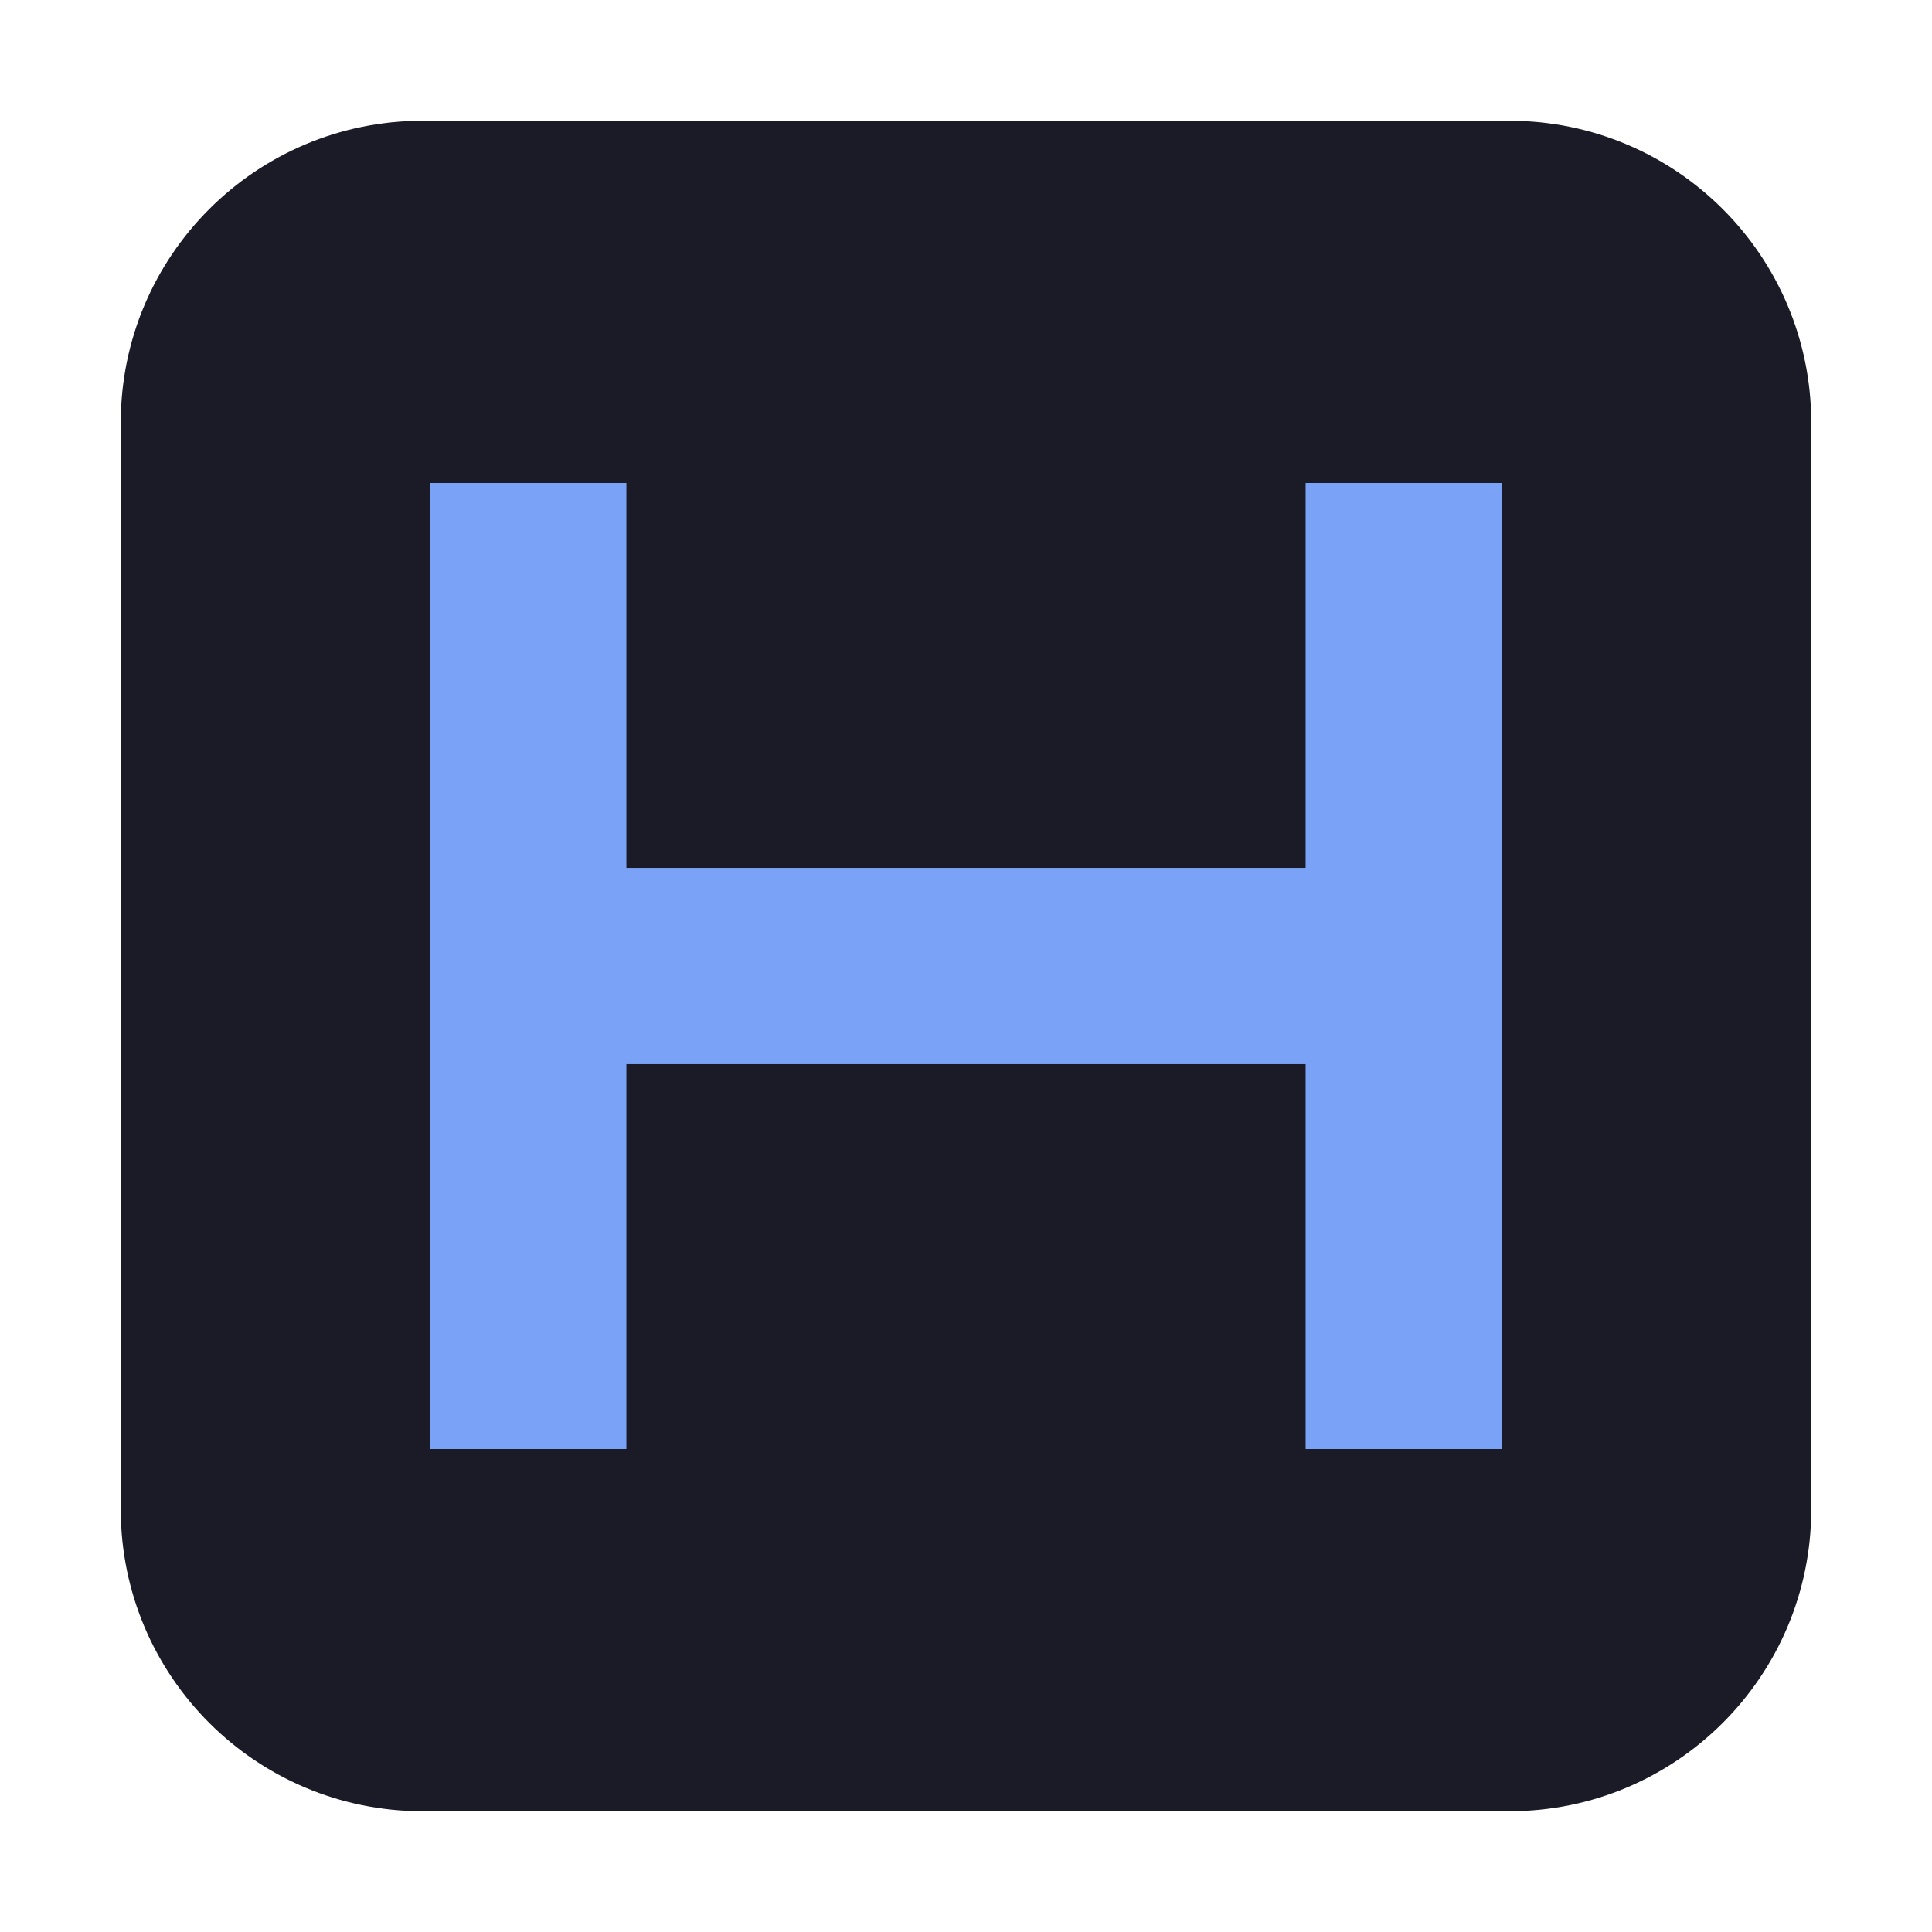
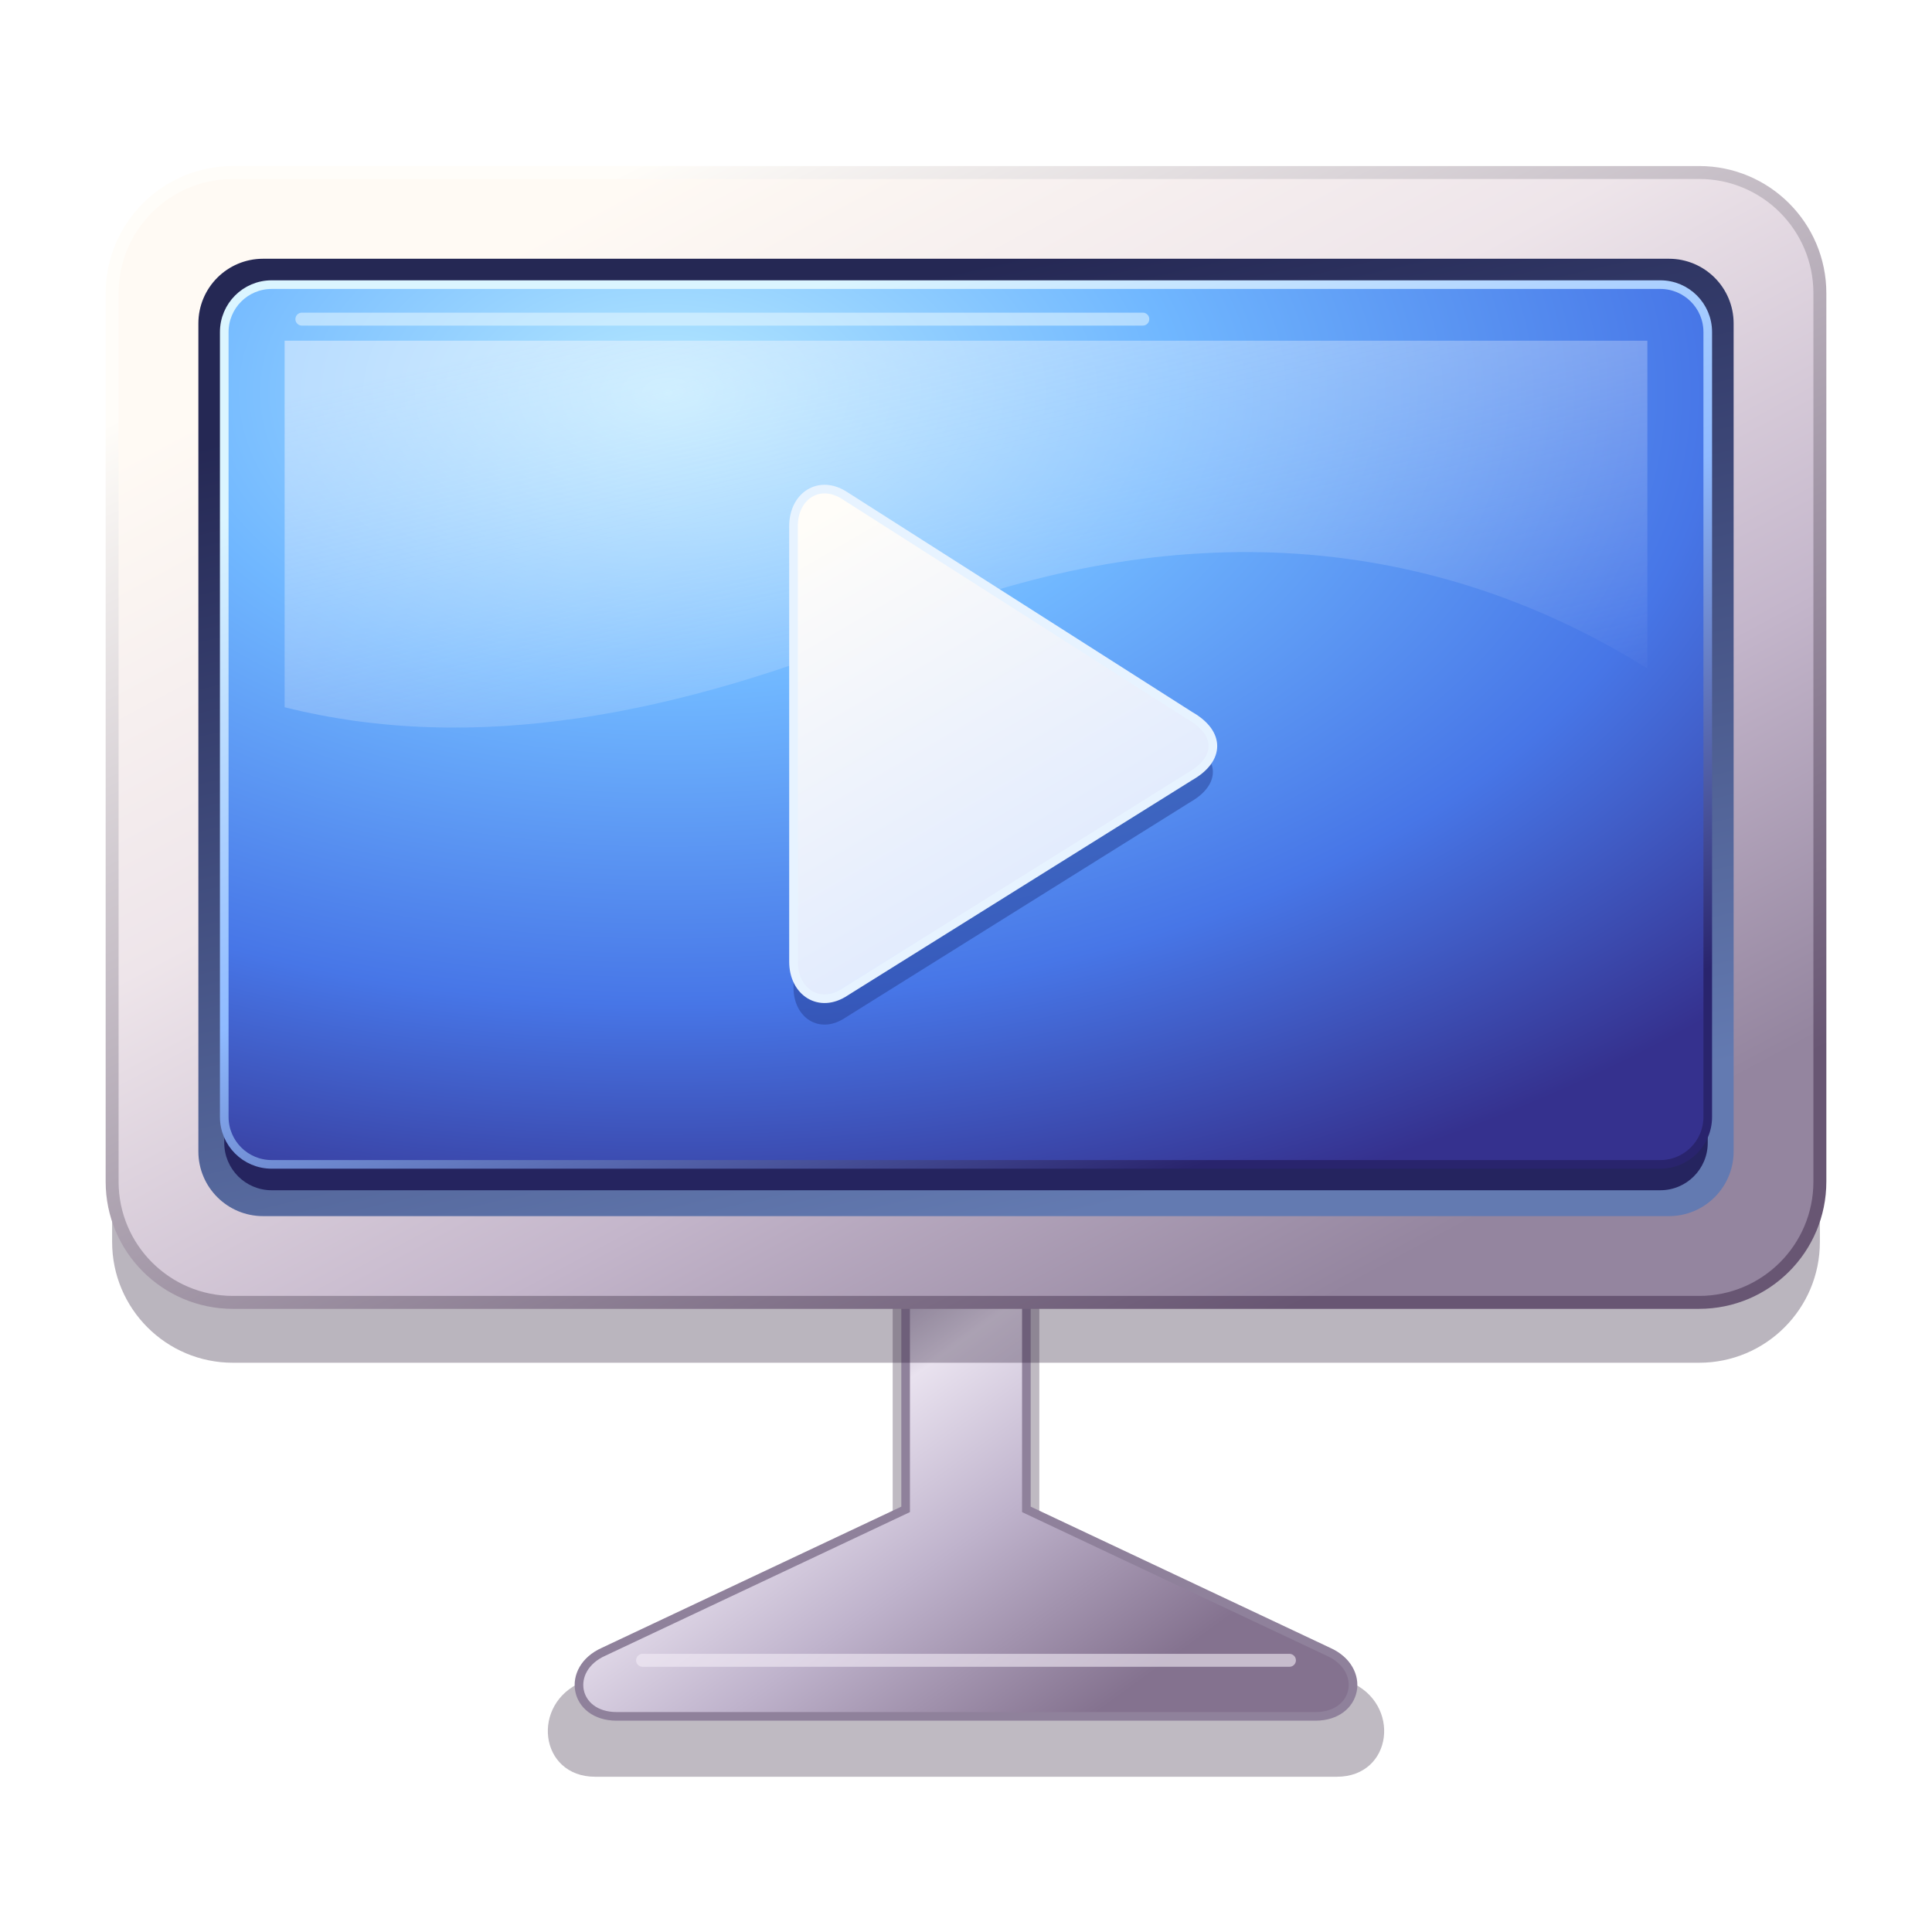
- <svg xmlns="http://www.w3.org/2000/svg" width="128" height="128" viewBox="0 0 128 128">
-   <rect x="8" y="8" width="112" height="112" rx="20" fill="#1a1b26" />
-   <path d="M35 32v64m58-64v64M35 64h58" fill="none" stroke="#7aa2f7" stroke-width="13" />
+ <svg xmlns="http://www.w3.org/2000/svg" width="512" height="512" viewBox="32 40 448 448">
+   <defs>
+     <linearGradient id="metal" x1="172" y1="86" x2="316" y2="354" gradientUnits="userSpaceOnUse">
+       <stop stop-color="#fffaf4" />
+       <stop offset=".35" stop-color="#eee5ea" />
+       <stop offset=".7" stop-color="#c4b6cb" />
+       <stop offset="1" stop-color="#94859f" />
+     </linearGradient>
+     <linearGradient id="metalEdge" x1="180" y1="78" x2="314" y2="352" gradientUnits="userSpaceOnUse">
+       <stop stop-color="#fffdf9" />
+       <stop offset="1" stop-color="#685673" />
+     </linearGradient>
+     <linearGradient id="stand" x1="214" y1="334" x2="288" y2="436" gradientUnits="userSpaceOnUse">
+       <stop stop-color="#80758f" />
+       <stop offset=".3" stop-color="#e9e2ef" />
+       <stop offset=".6" stop-color="#bfb3cc" />
+       <stop offset="1" stop-color="#84728f" />
+     </linearGradient>
+     <linearGradient id="socket" x1="230" y1="108" x2="280" y2="322" gradientUnits="userSpaceOnUse">
+       <stop stop-color="#252854" />
+       <stop offset="1" stop-color="#637ab1" />
+     </linearGradient>
+     <radialGradient id="screen" cx=".3" cy=".12" r="1">
+       <stop stop-color="#b5e8ff" />
+       <stop offset=".34" stop-color="#70b7ff" />
+       <stop offset=".7" stop-color="#4776e7" />
+       <stop offset="1" stop-color="#35318e" />
+     </radialGradient>
+     <linearGradient id="screenEdge" x1="210" y1="111" x2="290" y2="318" gradientUnits="userSpaceOnUse">
+       <stop stop-color="#dbf5ff" />
+       <stop offset=".5" stop-color="#8fbaff" />
+       <stop offset="1" stop-color="#29246d" />
+     </linearGradient>
+     <linearGradient id="sheen" x1="190" y1="112" x2="220" y2="245" gradientUnits="userSpaceOnUse">
+       <stop stop-color="#f5f8ff" stop-opacity=".48" />
+       <stop offset="1" stop-color="#f5f8ff" stop-opacity="0" />
+     </linearGradient>
+     <linearGradient id="play" x1="218" y1="162" x2="283" y2="273" gradientUnits="userSpaceOnUse">
+       <stop stop-color="#fffdf9" />
+       <stop offset="1" stop-color="#d9e6ff" />
+     </linearGradient>
+   </defs>
+   <path d="M239 340h34v57l72 33c12 5 10 22-3 22H170c-13 0-15-17-3-22l72-33Z" fill="#271732" opacity=".3" />
+   <path d="M242 330h28v60l70 33c9 4 7 15-3 15H175c-10 0-12-11-3-15l70-33Z" fill="url(#stand)" stroke="#8f819b" stroke-width="2" />
+   <path d="M181 425h150" fill="none" stroke="#f4edf7" stroke-width="3" stroke-linecap="round" opacity=".6" />
+   <rect x="58" y="94" width="396" height="262" rx="28" fill="#271732" opacity=".32" />
+   <rect x="58" y="80" width="396" height="262" rx="28" fill="url(#metal)" stroke="url(#metalEdge)" stroke-width="3" />
+   <rect x="78" y="100" width="356" height="222" rx="15" fill="url(#socket)" />
+   <rect x="84" y="112" width="344" height="204" rx="11" fill="#25245f" />
+   <rect x="84" y="106" width="344" height="204" rx="11" fill="url(#screen)" stroke="url(#screenEdge)" stroke-width="2" />
+   <path d="M98 119h316v76c-53-33-113-35-174-10-51 21-98 30-142 19Z" fill="url(#sheen)" />
+   <path d="M102 114h195" fill="none" stroke="#e8f8ff" stroke-width="3" stroke-linecap="round" opacity=".55" />
+   <path d="M228 161c-6-4-12 0-12 7v101c0 7 6 11 12 7l80-50c7-4 7-10 0-14Z" fill="#263e91" opacity=".5" />
+   <path d="M228 155c-6-4-12 0-12 7v101c0 7 6 11 12 7l80-50c7-4 7-10 0-14Z" fill="url(#play)" stroke="#e7f3ff" stroke-width="2" />
</svg>
